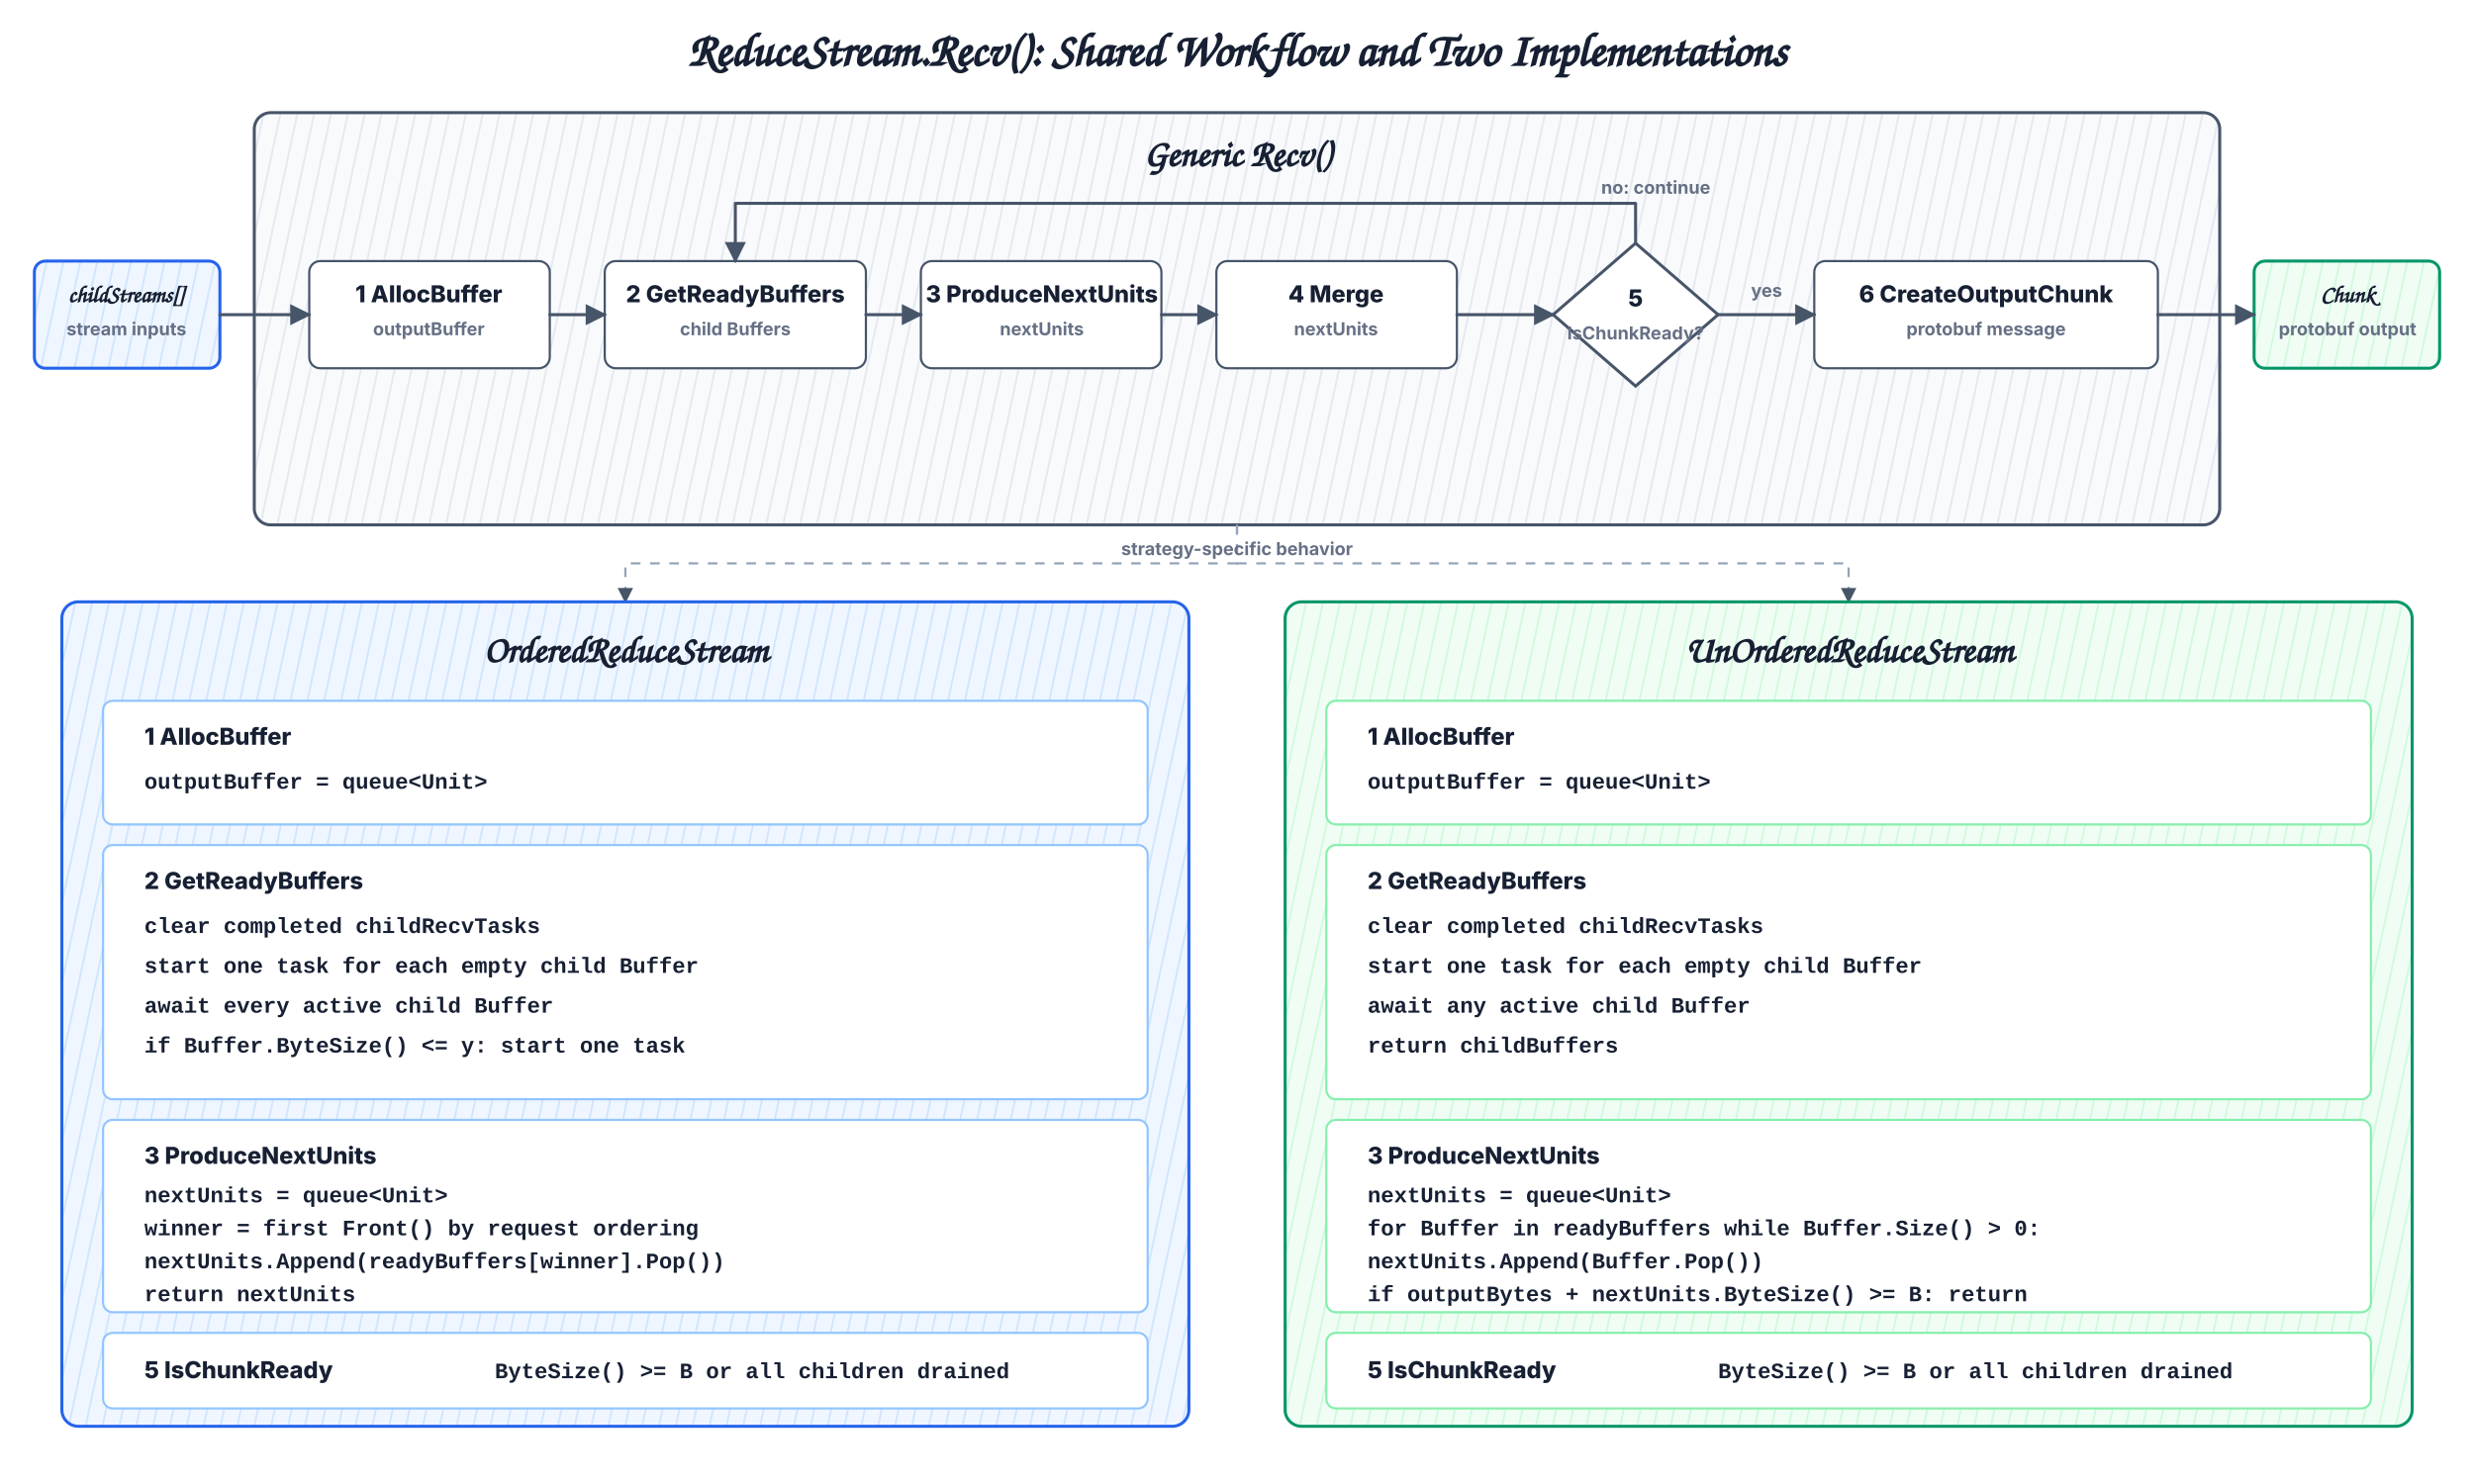
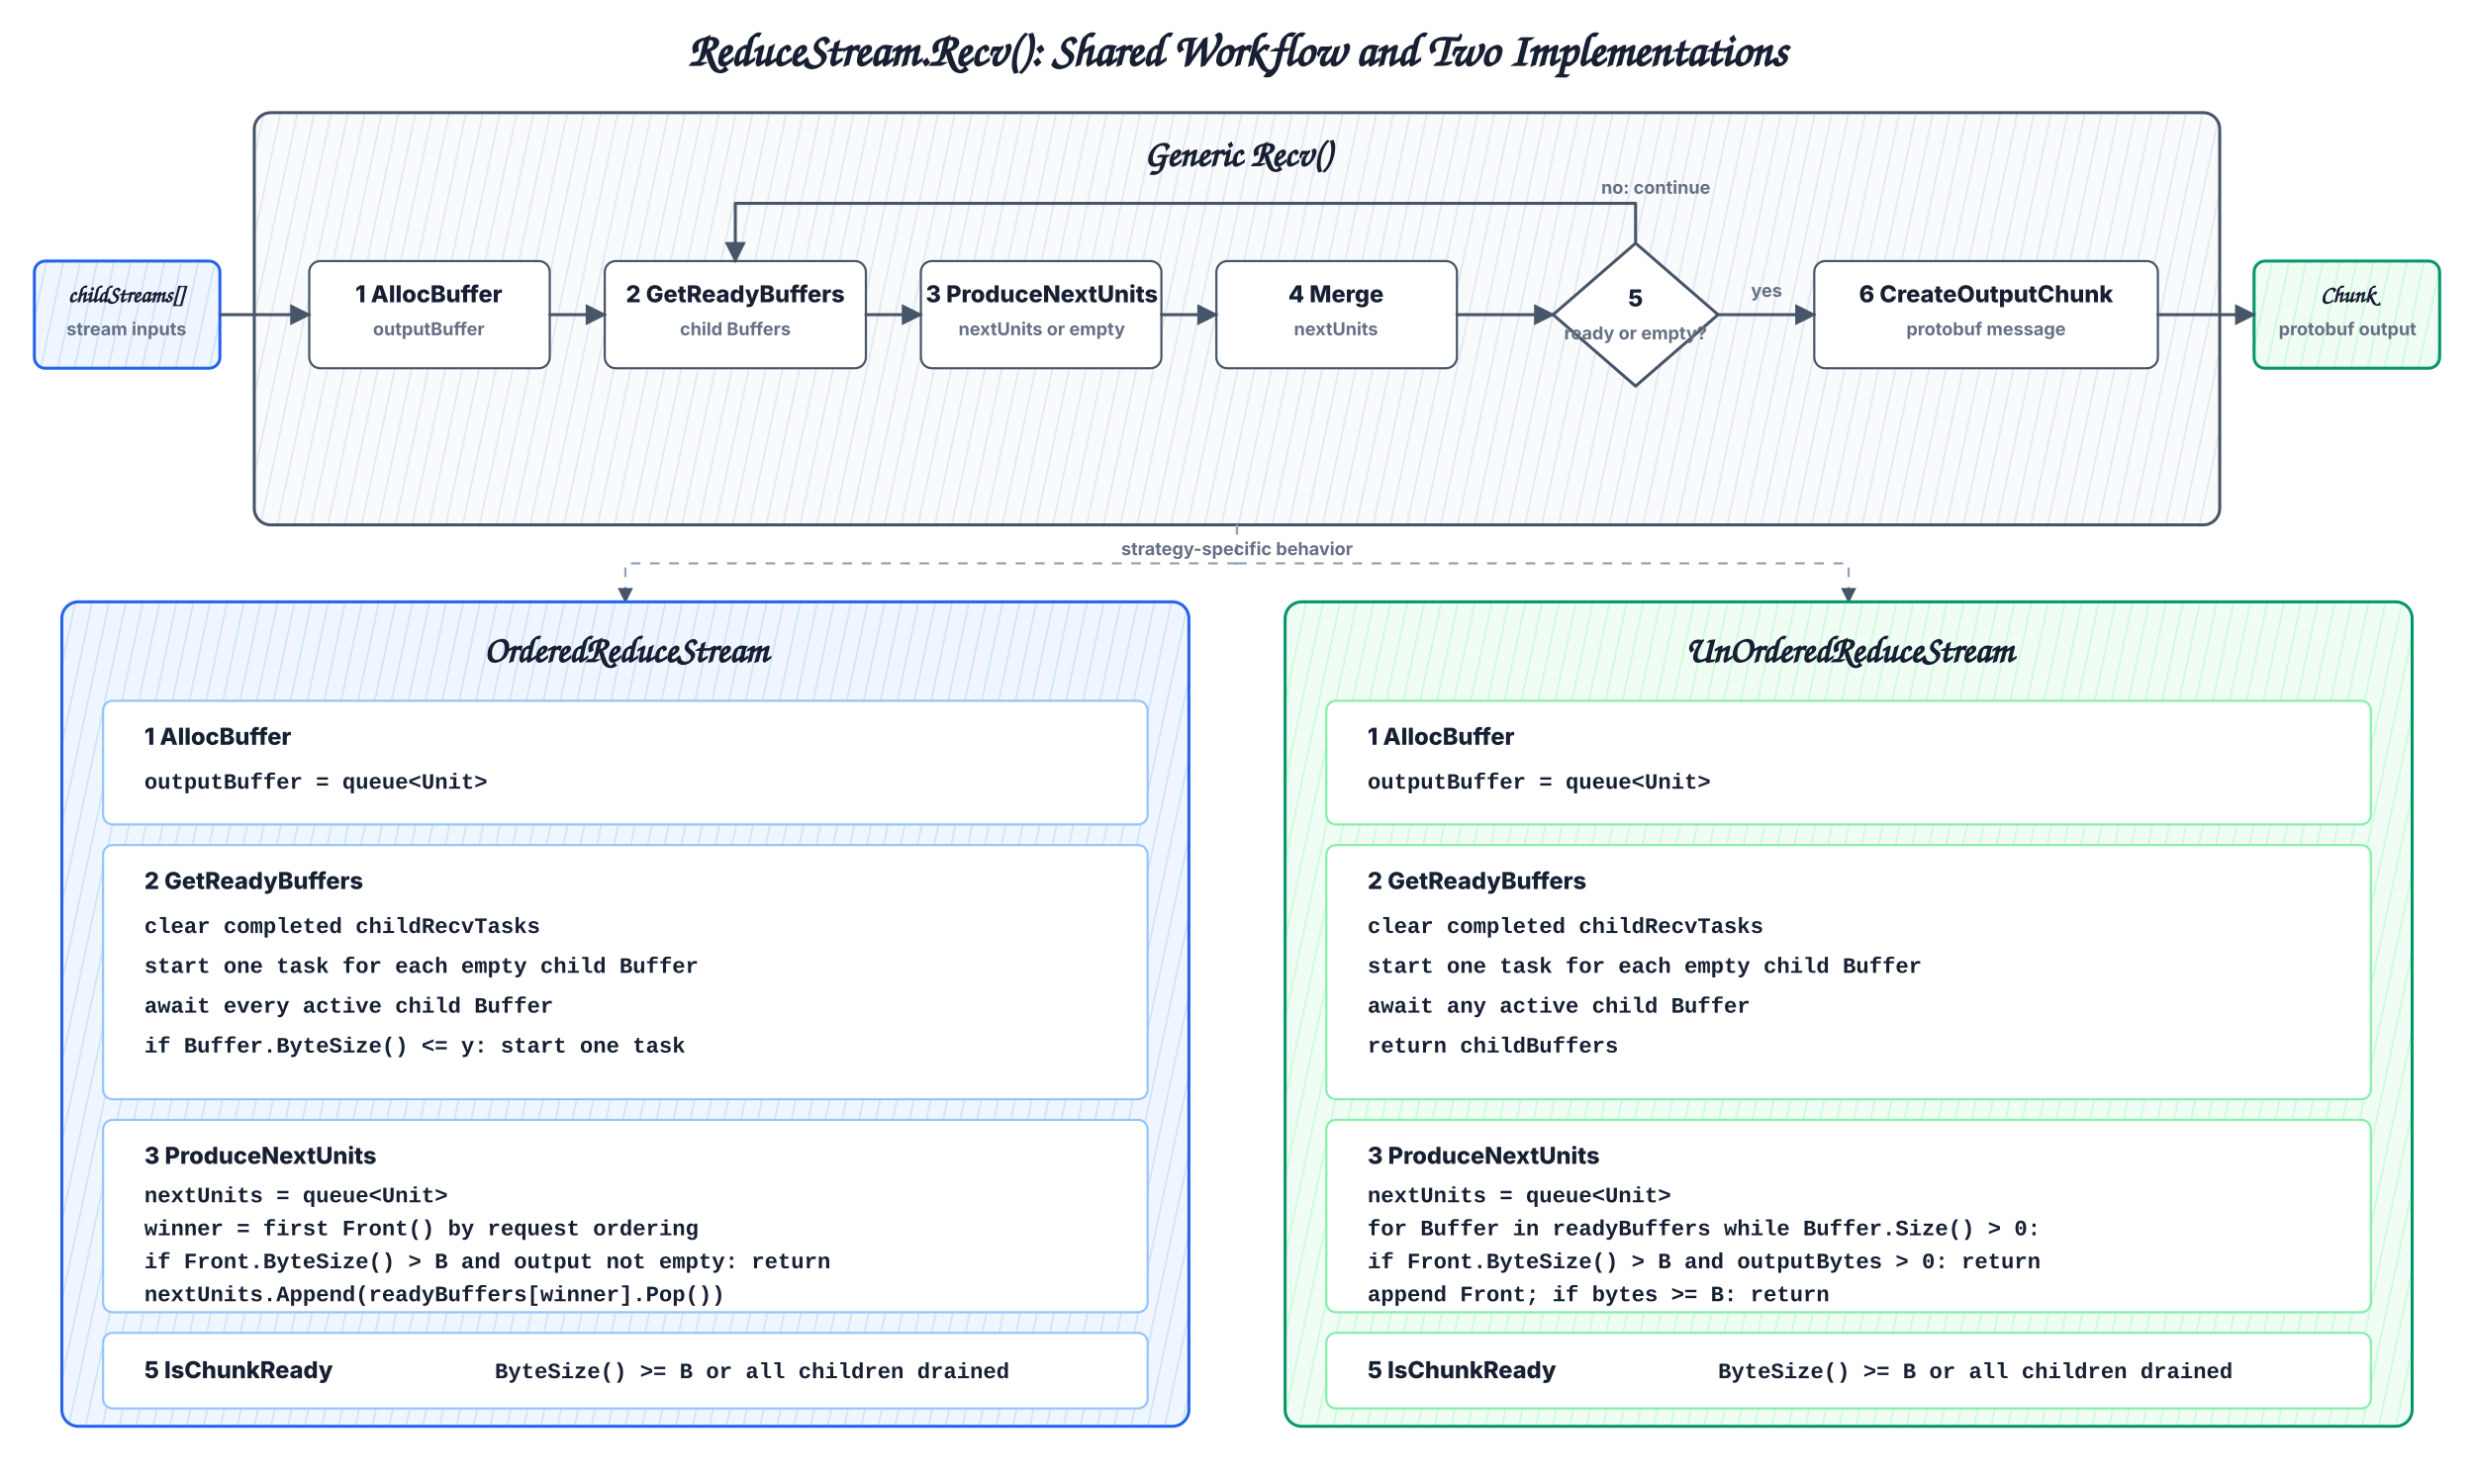
<svg xmlns="http://www.w3.org/2000/svg" width="1800" height="1080" viewBox="0 0 1800 1080" role="img" aria-labelledby="title desc">
  <defs>
    <pattern id="genericHatch" width="12" height="12" patternUnits="userSpaceOnUse" patternTransform="rotate(12)">
      <rect width="12" height="12" fill="#f8fafc" />
      <line x1="0" y1="0" x2="0" y2="12" stroke="#d8dee8" stroke-width="3" opacity="0.55" />
    </pattern>
    <pattern id="blueHatch" width="12" height="12" patternUnits="userSpaceOnUse" patternTransform="rotate(12)">
      <rect width="12" height="12" fill="#eff6ff" />
      <line x1="0" y1="0" x2="0" y2="12" stroke="#bfdbfe" stroke-width="3" opacity="0.55" />
    </pattern>
    <pattern id="greenHatch" width="12" height="12" patternUnits="userSpaceOnUse" patternTransform="rotate(12)">
      <rect width="12" height="12" fill="#f0fdf4" />
      <line x1="0" y1="0" x2="0" y2="12" stroke="#bbf7d0" stroke-width="3" opacity="0.55" />
    </pattern>
    <marker id="arrow" viewBox="0 0 10 10" refX="9" refY="5" markerWidth="7" markerHeight="7" orient="auto-start-reverse">
      <path d="M0 0 L10 5 L0 10 z" fill="#475569" />
    </marker>
    <style>
      text { fill: #172033; font-family: Inter, ui-sans-serif, system-ui, sans-serif; }
      .hand { font-family: "Comic Sans MS", "Bradley Hand", cursive; font-weight: 700; }
      .mono { font-family: "SFMono-Regular", Consolas, "Liberation Mono", monospace; }
      .title { font-size: 34px; }
      .panel-title { font-size: 27px; }
      .stage { font-size: 17px; font-weight: 760; }
      .code { font-size: 16px; font-weight: 620; }
      .small { fill: #667085; font-size: 13px; font-weight: 650; }
      .outline { stroke-width: 2.2; }
      .inner { fill: #ffffff; stroke-width: 1.6; }
      .flow { fill: none; stroke: #475569; stroke-width: 2.2; stroke-linecap: round; stroke-linejoin: round; }
      .mapping { fill: none; stroke: #94a3b8; stroke-width: 1.6; stroke-dasharray: 7 7; }
    </style>
  </defs>
  <rect width="1800" height="1080" fill="#ffffff" />
  <text x="900" y="48" text-anchor="middle" class="hand title">ReduceStream.Recv(): Shared Workflow and Two Implementations</text>
  <rect x="185" y="82" width="1430" height="300" rx="12" fill="url(#genericHatch)" stroke="#475569" class="outline" />
  <rect x="25" y="190" width="135" height="78" rx="8" fill="url(#blueHatch)" stroke="#2563eb" class="outline" />
  <rect x="1640" y="190" width="135" height="78" rx="8" fill="url(#greenHatch)" stroke="#059669" class="outline" />
  <text x="900" y="121" text-anchor="middle" class="hand panel-title">Generic Recv()</text>
  <text x="92" y="220" text-anchor="middle" class="hand stage">childStreams[]</text>
  <text x="92" y="244" text-anchor="middle" class="small">stream inputs</text>
  <text x="1708" y="220" text-anchor="middle" class="hand stage">Chunk</text>
  <text x="1708" y="244" text-anchor="middle" class="small">protobuf output</text>
  <rect x="225" y="190" width="175" height="78" rx="8" class="inner" stroke="#475569" />
  <rect x="440" y="190" width="190" height="78" rx="8" class="inner" stroke="#475569" />
  <rect x="670" y="190" width="175" height="78" rx="8" class="inner" stroke="#475569" />
  <rect x="885" y="190" width="175" height="78" rx="8" class="inner" stroke="#475569" />
  <path d="M1130 229 L1190 177 L1250 229 L1190 281 z" fill="#ffffff" stroke="#475569" class="outline" />
  <rect x="1320" y="190" width="250" height="78" rx="8" class="inner" stroke="#475569" />
  <text x="312" y="220" text-anchor="middle" class="stage">1  AllocBuffer</text>
  <text x="312" y="244" text-anchor="middle" class="small">outputBuffer</text>
  <text x="535" y="220" text-anchor="middle" class="stage">2  GetReadyBuffers</text>
  <text x="535" y="244" text-anchor="middle" class="small">child Buffers</text>
  <text x="758" y="220" text-anchor="middle" class="stage">3  ProduceNextUnits</text>
-   <text x="758" y="244" text-anchor="middle" class="small">nextUnits</text>
+   <text x="758" y="244" text-anchor="middle" class="small">nextUnits or empty</text>
  <text x="972" y="220" text-anchor="middle" class="stage">4  Merge</text>
  <text x="972" y="244" text-anchor="middle" class="small">nextUnits</text>
  <text x="1190" y="223" text-anchor="middle" class="stage">5</text>
-   <text x="1190" y="247" text-anchor="middle" class="small">IsChunkReady?</text>
+   <text x="1190" y="247" text-anchor="middle" class="small">ready or empty?</text>
  <text x="1445" y="220" text-anchor="middle" class="stage">6  CreateOutputChunk</text>
  <text x="1445" y="244" text-anchor="middle" class="small">protobuf message</text>
  <path class="flow" d="M160 229 L225 229" marker-end="url(#arrow)" />
  <path class="flow" d="M400 229 L440 229" marker-end="url(#arrow)" />
  <path class="flow" d="M630 229 L670 229" marker-end="url(#arrow)" />
  <path class="flow" d="M845 229 L885 229" marker-end="url(#arrow)" />
  <path class="flow" d="M1060 229 L1130 229" marker-end="url(#arrow)" />
  <path class="flow" d="M1250 229 L1320 229" marker-end="url(#arrow)" />
  <path class="flow" d="M1570 229 L1640 229" marker-end="url(#arrow)" />
  <path class="flow" d="M1190 177 L1190 148 L535 148 L535 190" marker-end="url(#arrow)" />
  <text x="1274" y="216" class="small">yes</text>
  <text x="1165" y="141" class="small">no: continue</text>
  <path class="mapping" d="M900 382 L900 410 L455 410 L455 438" marker-end="url(#arrow)" />
  <path class="mapping" d="M900 382 L900 410 L1345 410 L1345 438" marker-end="url(#arrow)" />
  <text x="900" y="404" text-anchor="middle" class="small">strategy-specific behavior</text>
  <rect x="45" y="438" width="820" height="600" rx="12" fill="url(#blueHatch)" stroke="#2563eb" class="outline" />
  <rect x="935" y="438" width="820" height="600" rx="12" fill="url(#greenHatch)" stroke="#059669" class="outline" />
  <text x="455" y="482" text-anchor="middle" class="hand panel-title">OrderedReduceStream</text>
  <text x="1345" y="482" text-anchor="middle" class="hand panel-title">UnOrderedReduceStream</text>
  <rect x="75" y="510" width="760" height="90" rx="7" class="inner" stroke="#93c5fd" />
  <rect x="75" y="615" width="760" height="185" rx="7" class="inner" stroke="#93c5fd" />
  <rect x="75" y="815" width="760" height="140" rx="7" class="inner" stroke="#93c5fd" />
  <rect x="75" y="970" width="760" height="55" rx="7" class="inner" stroke="#93c5fd" />
  <text x="105" y="542" class="stage">1  AllocBuffer</text>
  <text x="105" y="574" class="mono code">outputBuffer = queue&lt;Unit&gt;</text>
  <text x="105" y="647" class="stage">2  GetReadyBuffers</text>
  <text x="105" y="679" class="mono code">clear completed childRecvTasks</text>
  <text x="105" y="708" class="mono code">start one task for each empty child Buffer</text>
  <text x="105" y="737" class="mono code">await every active child Buffer</text>
  <text x="105" y="766" class="mono code">if Buffer.ByteSize() &lt;= y: start one task</text>
  <text x="105" y="847" class="stage">3  ProduceNextUnits</text>
  <text x="105" y="875" class="mono code">nextUnits = queue&lt;Unit&gt;</text>
  <text x="105" y="899" class="mono code">winner = first Front() by request ordering</text>
-   <text x="105" y="923" class="mono code">nextUnits.Append(readyBuffers[winner].Pop())</text>
-   <text x="105" y="947" class="mono code">return nextUnits</text>
+   <text x="105" y="923" class="mono code">if Front.ByteSize() &gt; B and output not empty: return</text>
+   <text x="105" y="947" class="mono code">nextUnits.Append(readyBuffers[winner].Pop())</text>
  <text x="105" y="1003" class="stage">5  IsChunkReady</text>
  <text x="360" y="1003" class="mono code">ByteSize() &gt;= B or all children drained</text>
  <rect x="965" y="510" width="760" height="90" rx="7" class="inner" stroke="#86efac" />
  <rect x="965" y="615" width="760" height="185" rx="7" class="inner" stroke="#86efac" />
  <rect x="965" y="815" width="760" height="140" rx="7" class="inner" stroke="#86efac" />
  <rect x="965" y="970" width="760" height="55" rx="7" class="inner" stroke="#86efac" />
  <text x="995" y="542" class="stage">1  AllocBuffer</text>
  <text x="995" y="574" class="mono code">outputBuffer = queue&lt;Unit&gt;</text>
  <text x="995" y="647" class="stage">2  GetReadyBuffers</text>
  <text x="995" y="679" class="mono code">clear completed childRecvTasks</text>
  <text x="995" y="708" class="mono code">start one task for each empty child Buffer</text>
  <text x="995" y="737" class="mono code">await any active child Buffer</text>
  <text x="995" y="766" class="mono code">return childBuffers</text>
  <text x="995" y="847" class="stage">3  ProduceNextUnits</text>
  <text x="995" y="875" class="mono code">nextUnits = queue&lt;Unit&gt;</text>
  <text x="995" y="899" class="mono code">for Buffer in readyBuffers while Buffer.Size() &gt; 0:</text>
-   <text x="995" y="923" class="mono code">    nextUnits.Append(Buffer.Pop())</text>
-   <text x="995" y="947" class="mono code">    if outputBytes + nextUnits.ByteSize() &gt;= B: return</text>
+   <text x="995" y="923" class="mono code">    if Front.ByteSize() &gt; B and outputBytes &gt; 0: return</text>
+   <text x="995" y="947" class="mono code">    append Front; if bytes &gt;= B: return</text>
  <text x="995" y="1003" class="stage">5  IsChunkReady</text>
  <text x="1250" y="1003" class="mono code">ByteSize() &gt;= B or all children drained</text>
</svg>
